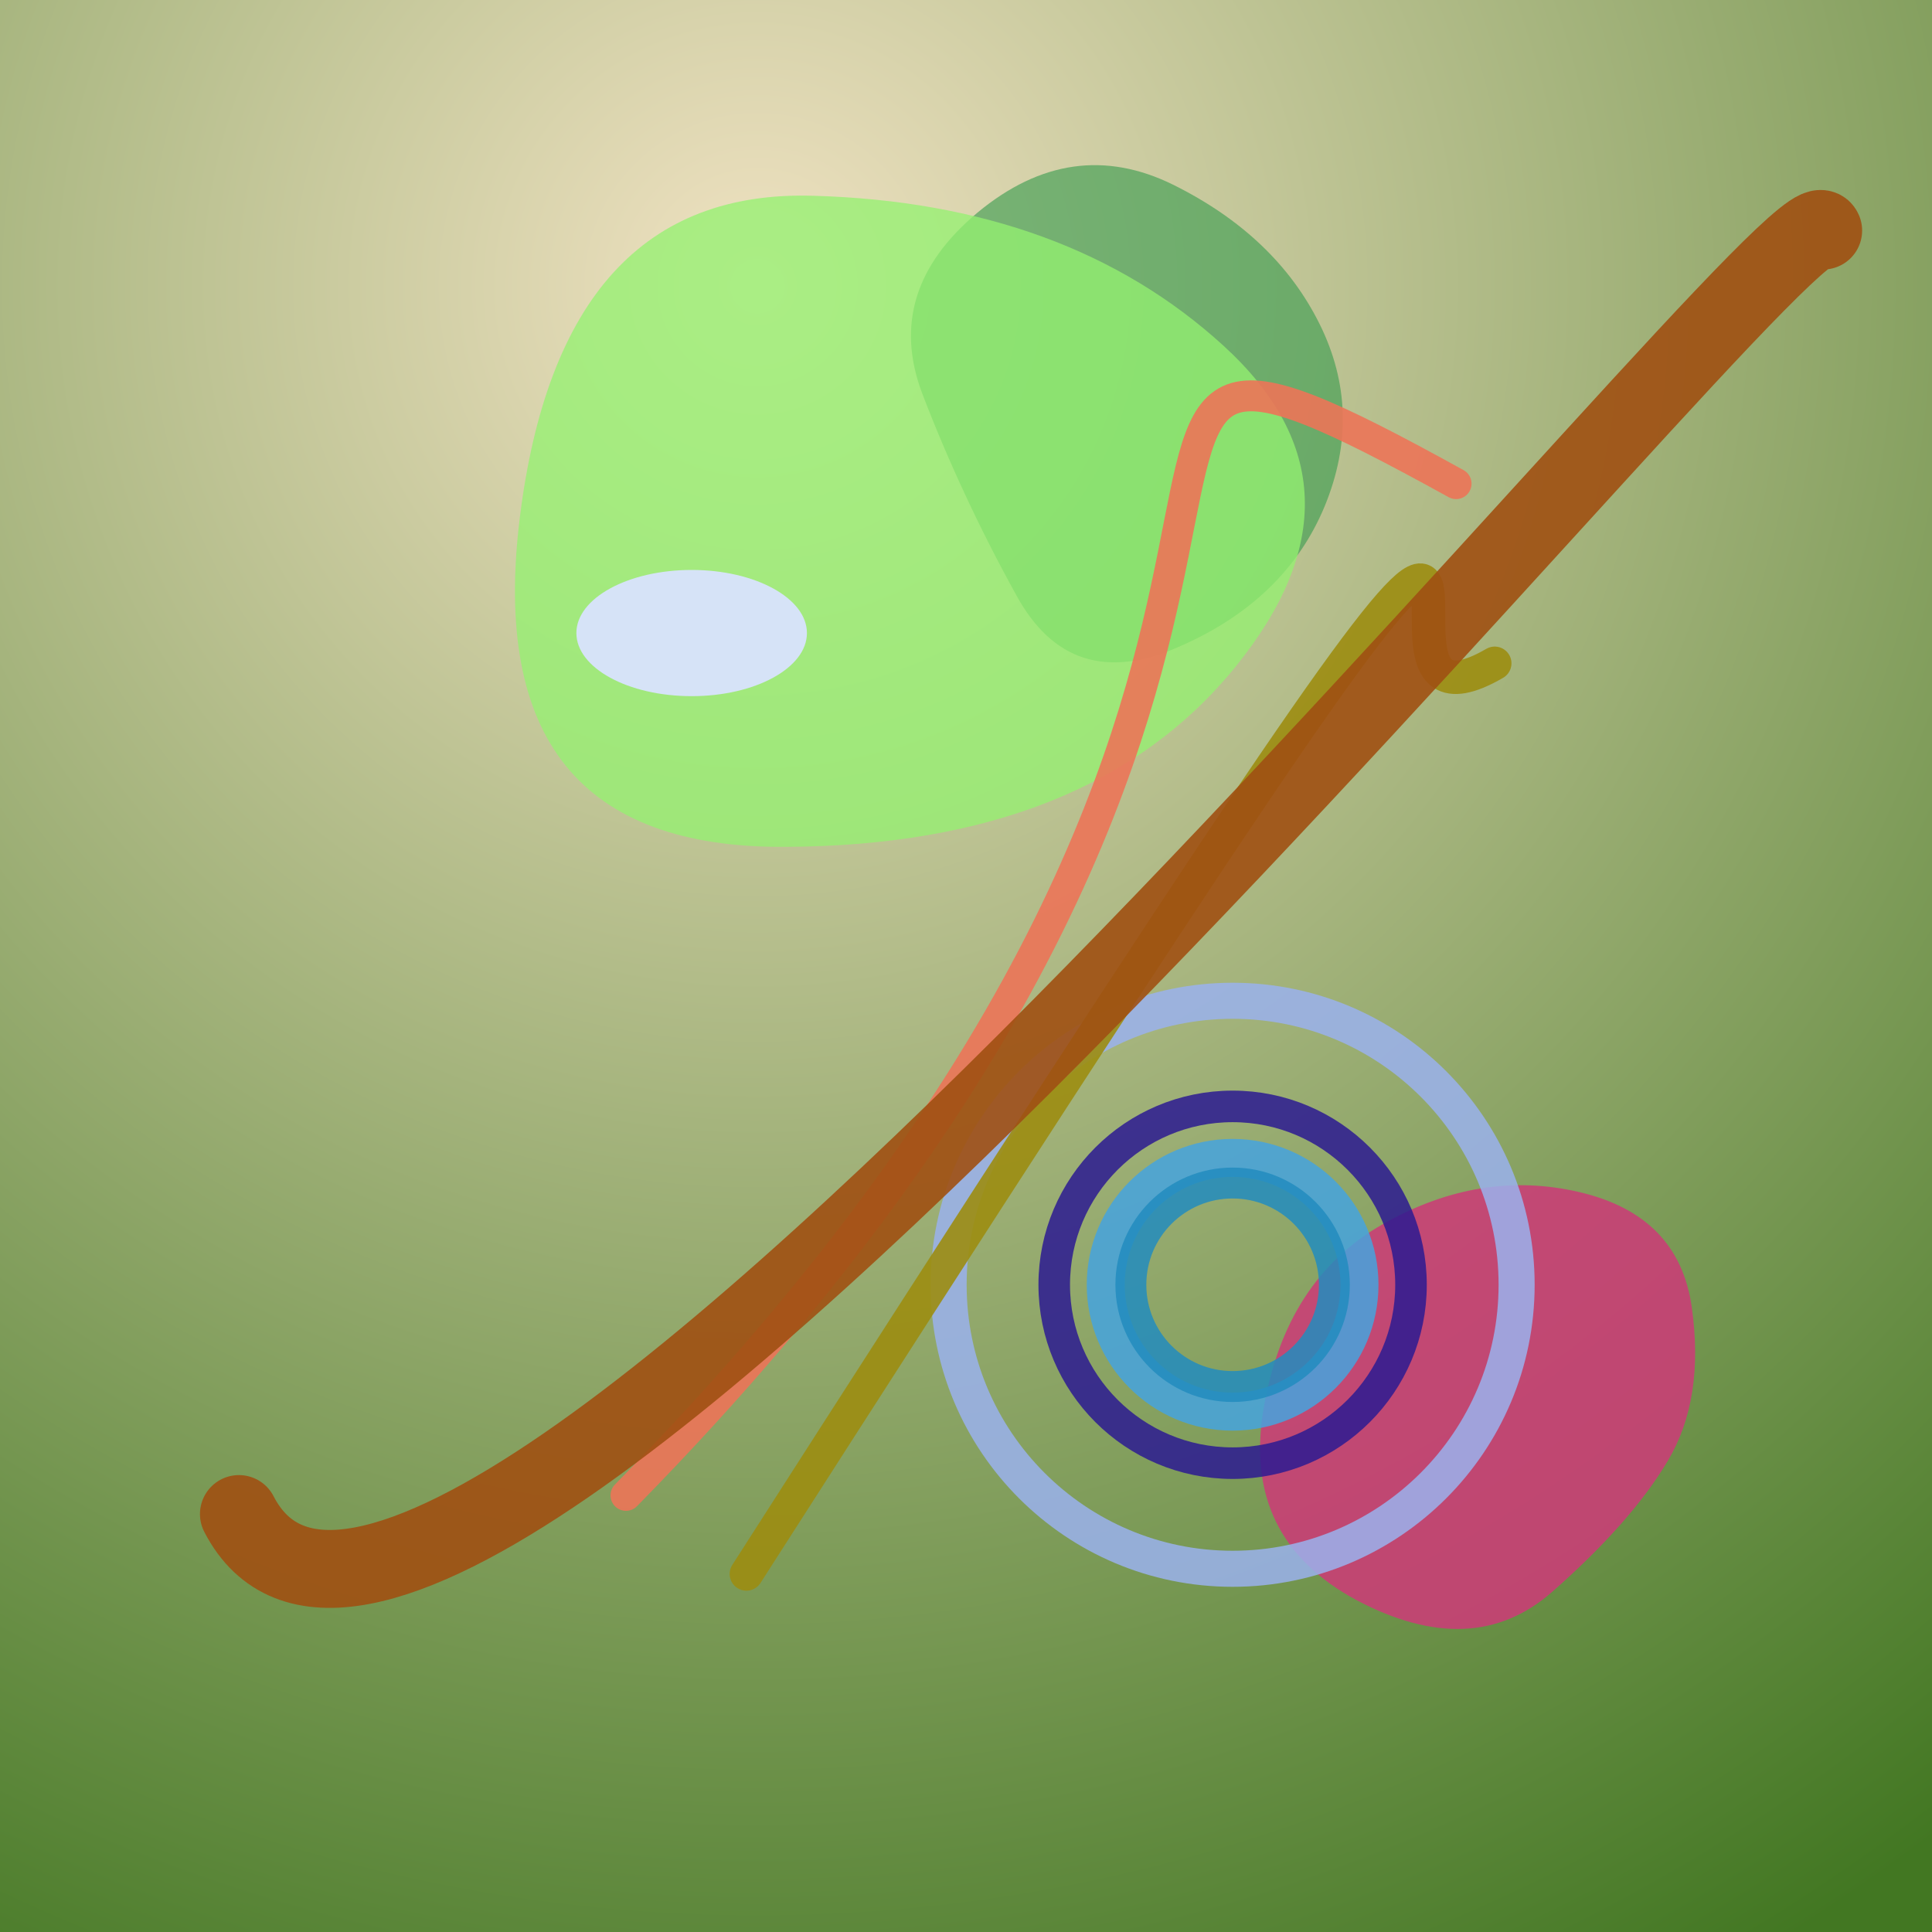
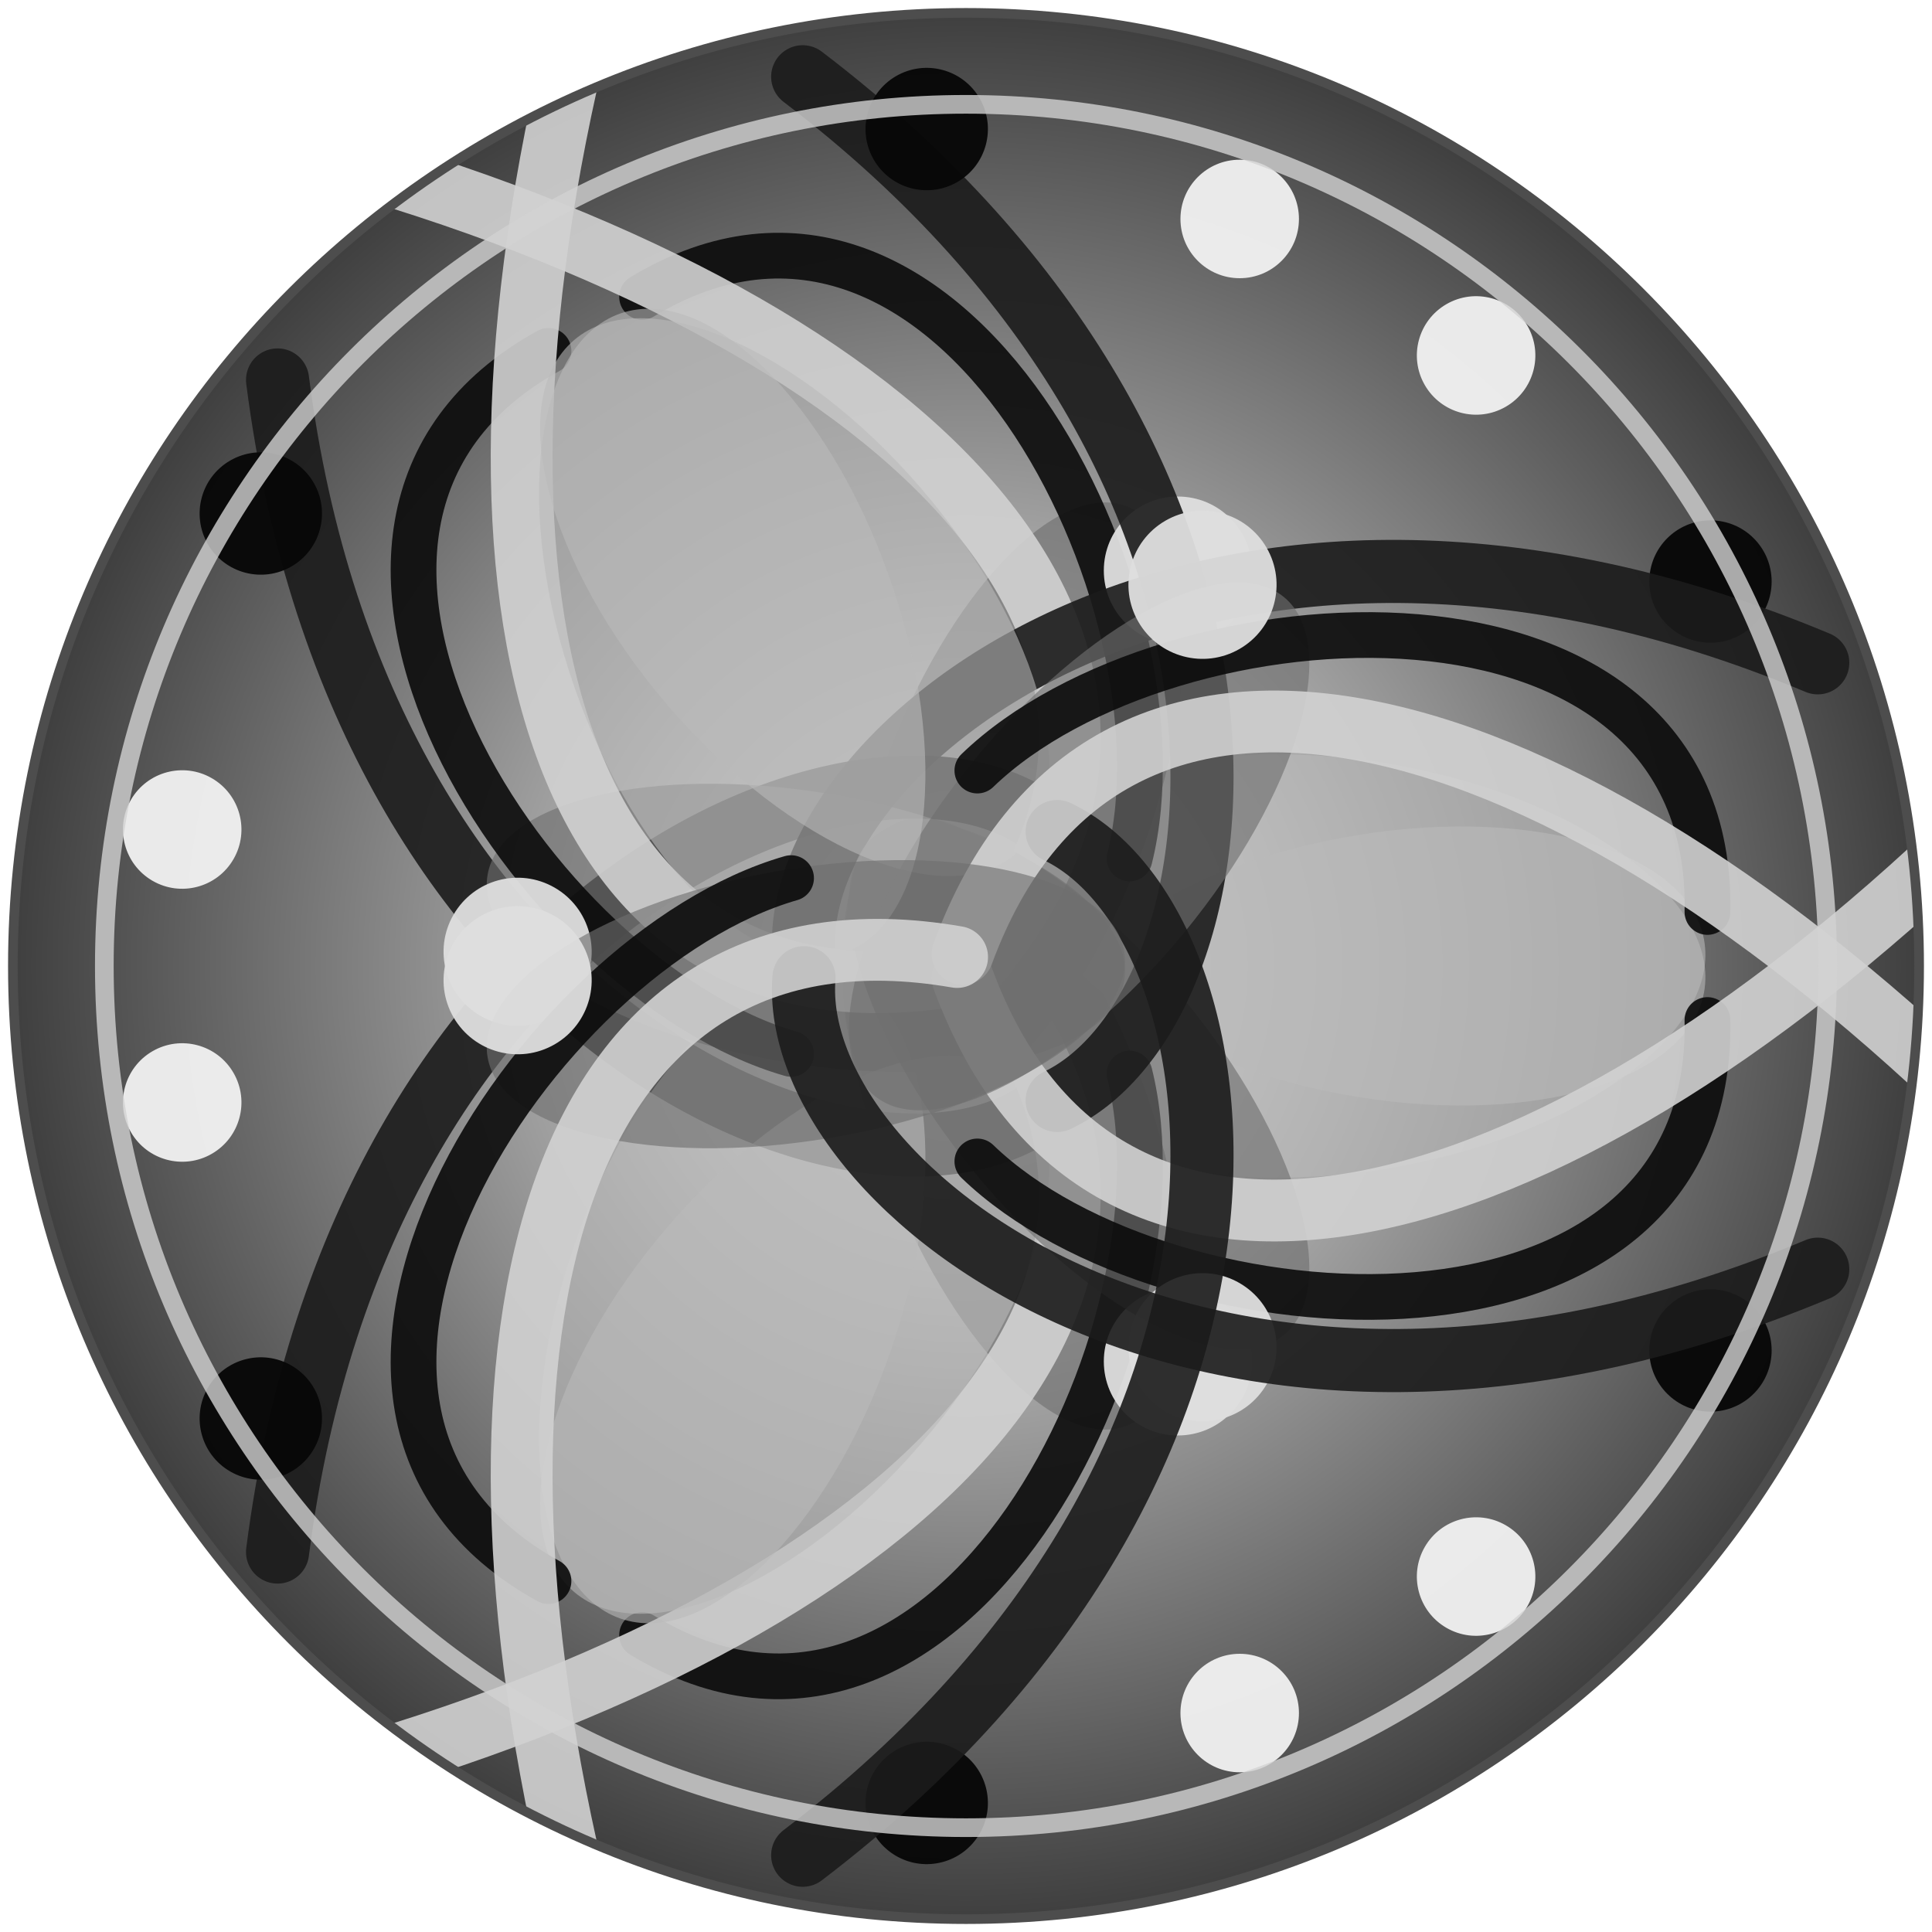
- <svg xmlns="http://www.w3.org/2000/svg" width="300" height="300" viewBox="0 0 300 300">
+ <svg xmlns="http://www.w3.org/2000/svg" width="300" height="300" viewBox="-150 -150 300 300">
  <defs>
-     <radialGradient id="bg" cx="0.393" cy="0.151" r="1">
-       <stop offset="0" stop-color="hsla(41.723,60%,85%,1)" />
-       <stop offset="1" stop-color="hsla(97.631,55%,30%,1)" />
+     <radialGradient id="bg2" cx="0" cy="0" r="148" gradientUnits="userSpaceOnUse">
+       <stop offset="0" stop-color="hsla(0,0%,95.6%,1.00)" />
+       <stop offset="1" stop-color="hsla(0,0%,24.9%,1.00)" />
    </radialGradient>
+     <clipPath id="disc2">
+       <circle r="148" />
+     </clipPath>
+     <g id="m2">
+       <ellipse cx="62.9" cy="5.6" rx="52.6" ry="25.9" transform="rotate(-10.7 62.9 5.6)" fill="hsla(0,0%,73.1%,0.59)" />
+       <ellipse cx="7.3" cy="24.5" rx="50.1" ry="21.1" transform="rotate(69.4 7.3 24.5)" fill="hsla(0,0%,43.5%,0.63)" />
+       <path d="M 11.0 22.7 C -15.9 41.2, -93.9 10.6, -106.9 -91.0" fill="none" stroke="hsla(0,0%,10.6%,0.90)" stroke-width="9.8" stroke-linecap="round" />
+       <path d="M 25.4 16.7 C 35.4 56.8, -2.5 132.8, -50.3 103.9" fill="none" stroke="hsla(0,0%,4.4%,0.90)" stroke-width="7.1" stroke-linecap="round" />
+       <path d="M 1.9 0.5 C 42.1 48.7, -6.9 99.0, -95.9 124.7" fill="none" stroke="hsla(0,0%,82.2%,0.90)" stroke-width="9.6" stroke-linecap="round" />
+       <circle cx="42.5" cy="116.0" r="9.2" fill="hsla(0,0%,94.9%,0.95)" />
+       <circle cx="32.9" cy="61.4" r="11.5" fill="hsla(0,0%,87.3%,0.95)" />
+       <circle cx="115.6" cy="59.7" r="9.5" fill="hsla(0,0%,2.9%,0.95)" />
+     </g>
  </defs>
-   <rect width="300" height="300" fill="url(#bg)" />
-   <path d="M 262.7 203.0 Q 264.7 217.2 259.0 226.8 Q 253.3 236.4 241.0 247.2 Q 228.7 258.0 210.7 248.5 Q 192.8 238.9 196.2 218.8 Q 199.6 198.7 214.7 190.1 Q 229.8 181.5 245.2 185.1 Q 260.7 188.7 262.7 203.0 Z" fill="hsla(335.522,57.461%,51.767%,0.877)" />
-   <path d="M 204.9 50.3 Q 211.7 64.0 205.7 78.6 Q 199.6 93.3 182.9 100.5 Q 166.2 107.8 157.8 92.4 Q 149.3 77.0 143.2 61.1 Q 137.2 45.2 151.8 33.0 Q 166.4 20.9 182.2 28.7 Q 198.1 36.6 204.9 50.3 Z" fill="hsla(133.006,45.693%,42.288%,0.628)" />
-   <path d="M 190.0 53.7 Q 214.3 75.9 191.8 103.6 Q 169.3 131.3 121.9 131.5 Q 74.4 131.8 80.7 80.5 Q 87.0 29.2 126.3 30.4 Q 165.7 31.5 190.0 53.7 Z" fill="hsla(103.501,83.081%,69.54%,0.754)" />
-   <circle cx="191.4" cy="199.5" r="44.1" fill="none" stroke="hsla(222.631,70%,76.691%,0.85)" stroke-width="5.6" />
-   <circle cx="191.4" cy="199.5" r="27.7" fill="none" stroke="hsla(248.933,70%,33.648%,0.85)" stroke-width="4.9" />
-   <circle cx="191.4" cy="199.5" r="19.7" fill="none" stroke="hsla(203.18,70%,57.376%,0.85)" stroke-width="5.9" />
-   <circle cx="191.4" cy="199.5" r="15.8" fill="none" stroke="hsla(199.356,70%,44.009%,0.85)" stroke-width="4.8" />
-   <path d="M 115.9 244.4 C 270.6 3.0, 199.4 122.0, 232.1 103.0" fill="none" stroke="hsla(53.09,80%,34.159%,0.9)" stroke-width="5.2" stroke-linecap="round" />
-   <path d="M 97.2 232.2 C 231.3 95.5, 146.8 31.3, 226.1 75.1" fill="none" stroke="hsla(11.8,80%,63.598%,0.9)" stroke-width="4.8" stroke-linecap="round" />
-   <path d="M 37.1 235.1 C 67.6 294.2, 279.3 26.2, 283.1 35.8" fill="none" stroke="hsla(26.258,80%,34.933%,0.9)" stroke-width="12.1" stroke-linecap="round" />
-   <ellipse cx="107.4" cy="98.3" rx="17.9" ry="9.8" fill="hsla(221.723,90%,92%,0.95)" />
+   <g clip-path="url(#disc2)">
+     <circle r="148" fill="url(#bg2)" />
+     <use href="#m2" transform="rotate(0.0)" />
+     <use href="#m2" transform="rotate(0.0) scale(1,-1)" />
+     <use href="#m2" transform="rotate(120.0)" />
+     <use href="#m2" transform="rotate(120.0) scale(1,-1)" />
+     <use href="#m2" transform="rotate(240.0)" />
+     <use href="#m2" transform="rotate(240.0) scale(1,-1)" />
+     <circle r="133.8" fill="none" stroke="hsla(0,0%,82.5%,0.80)" stroke-width="2.9" />
+   </g>
+   <circle r="148" fill="none" stroke="hsla(0,0%,30.0%,1.00)" stroke-width="1.5" />
</svg>
